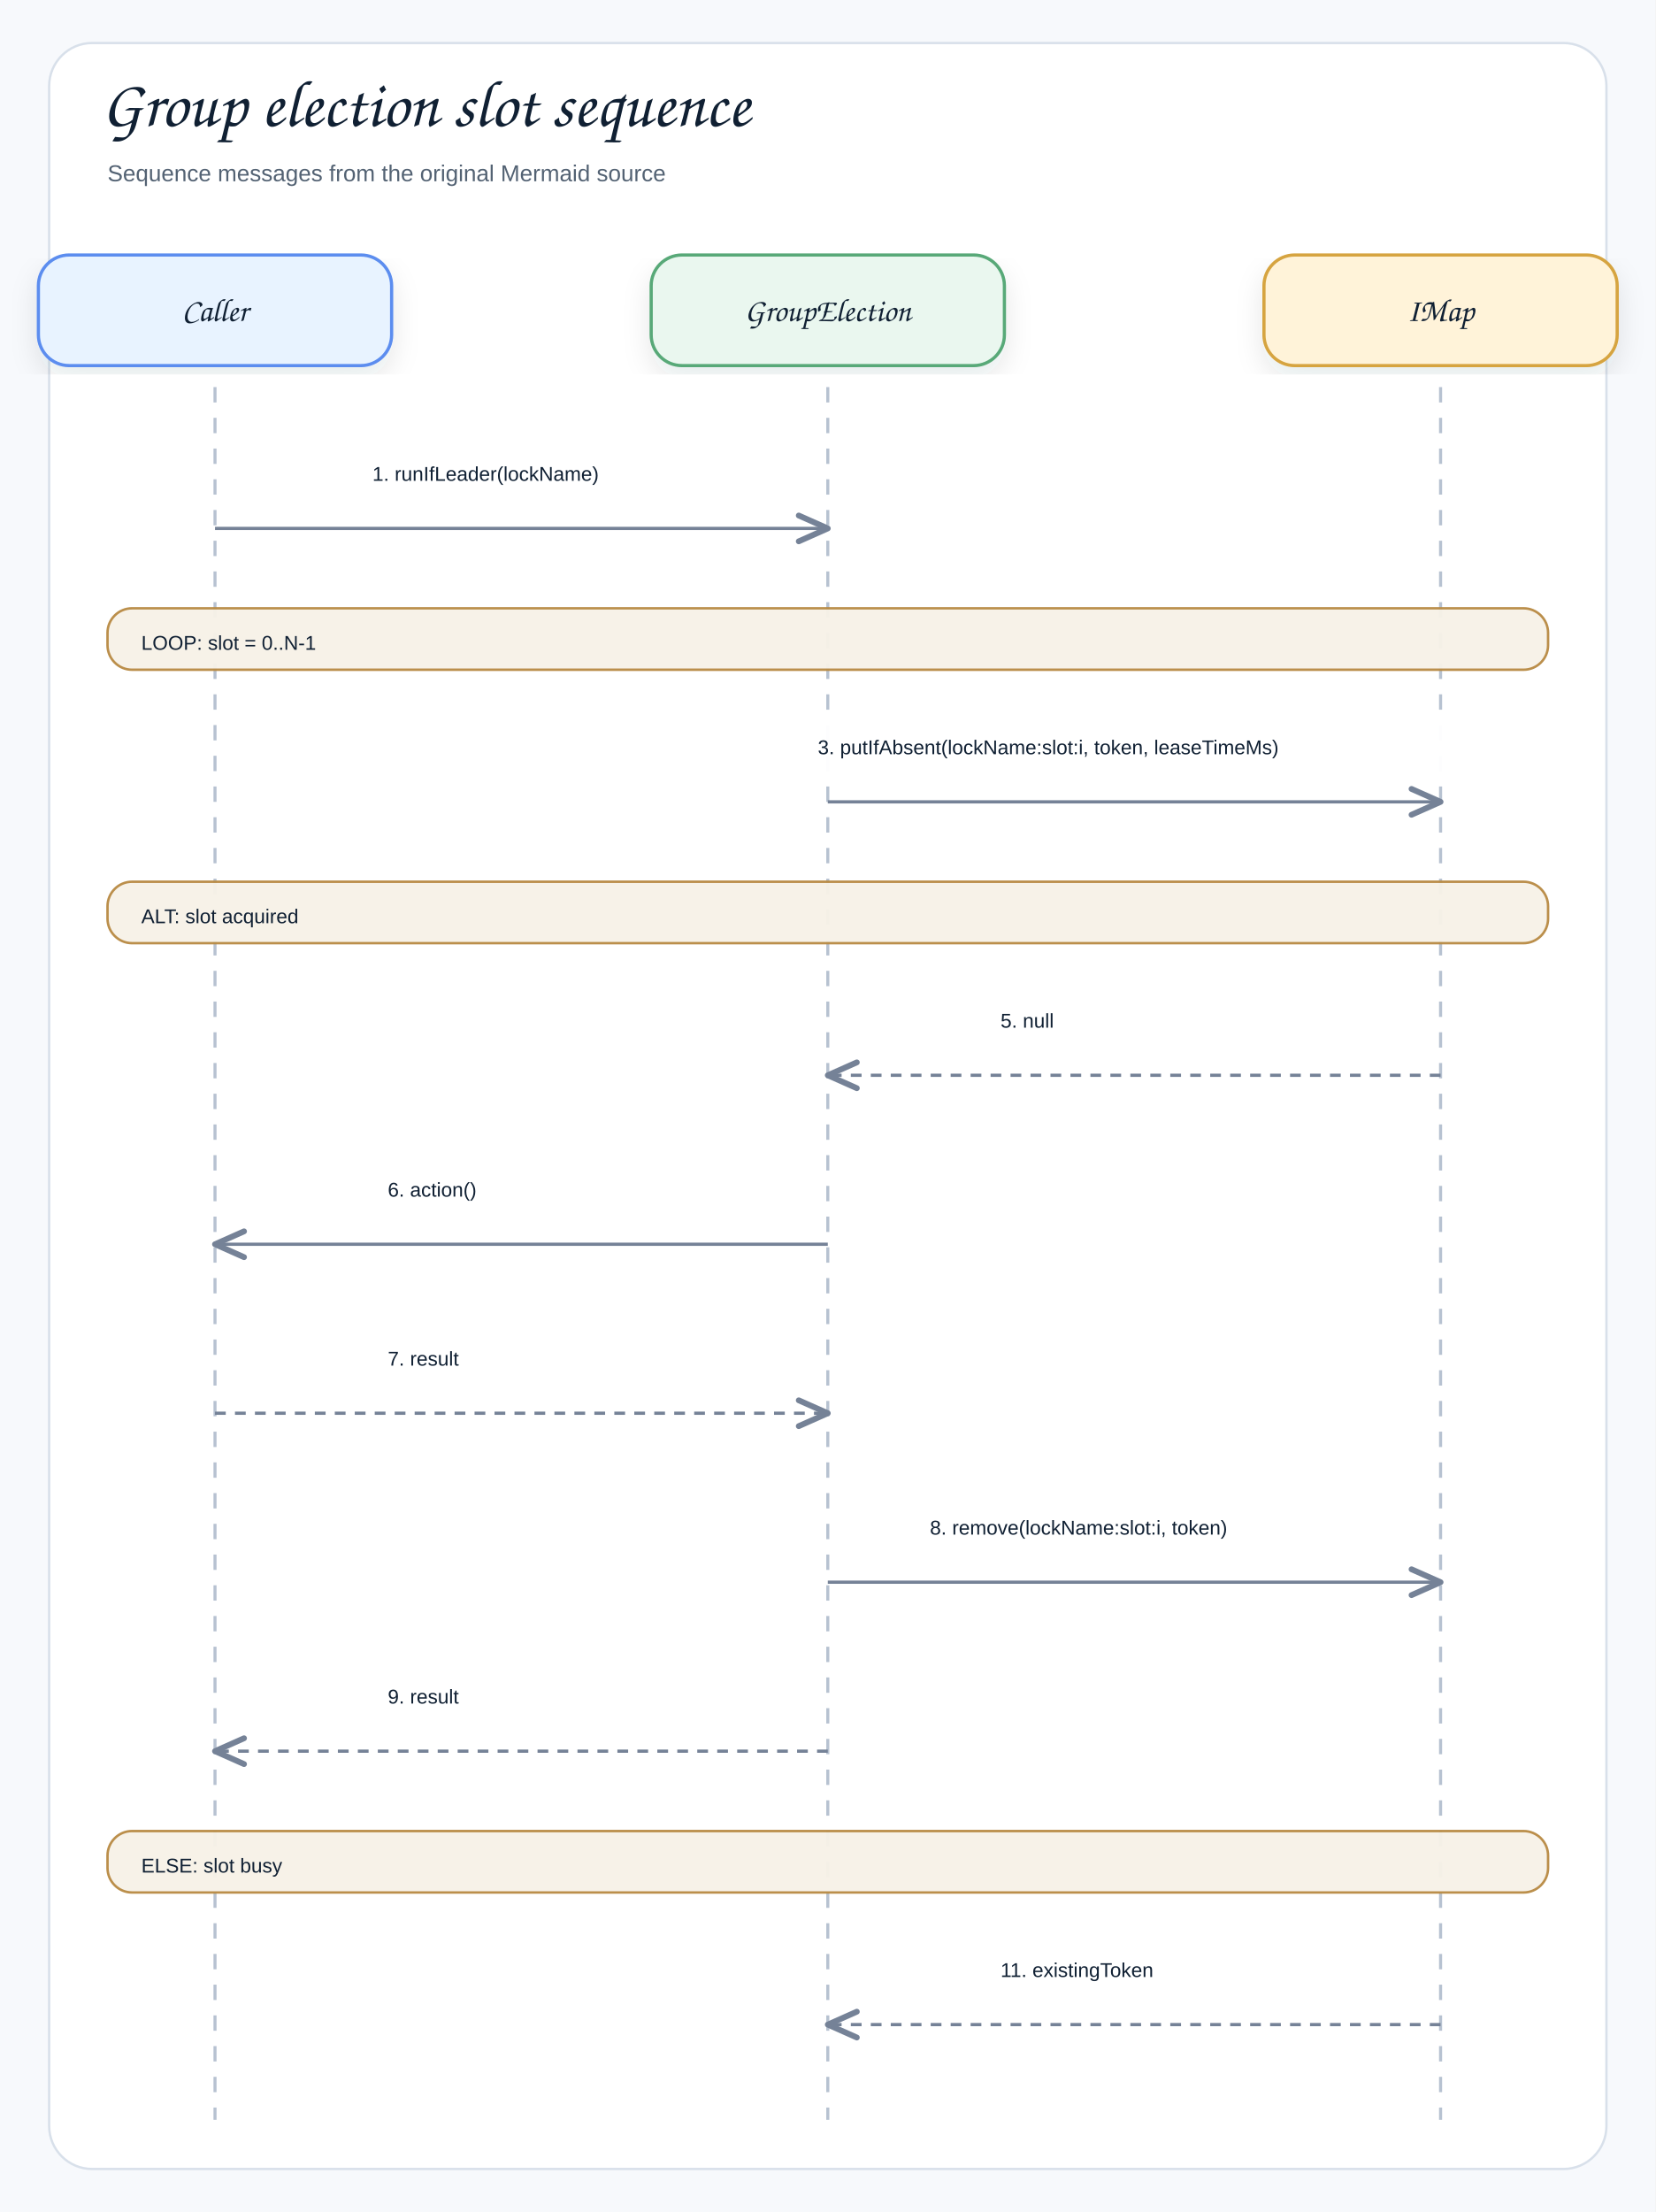
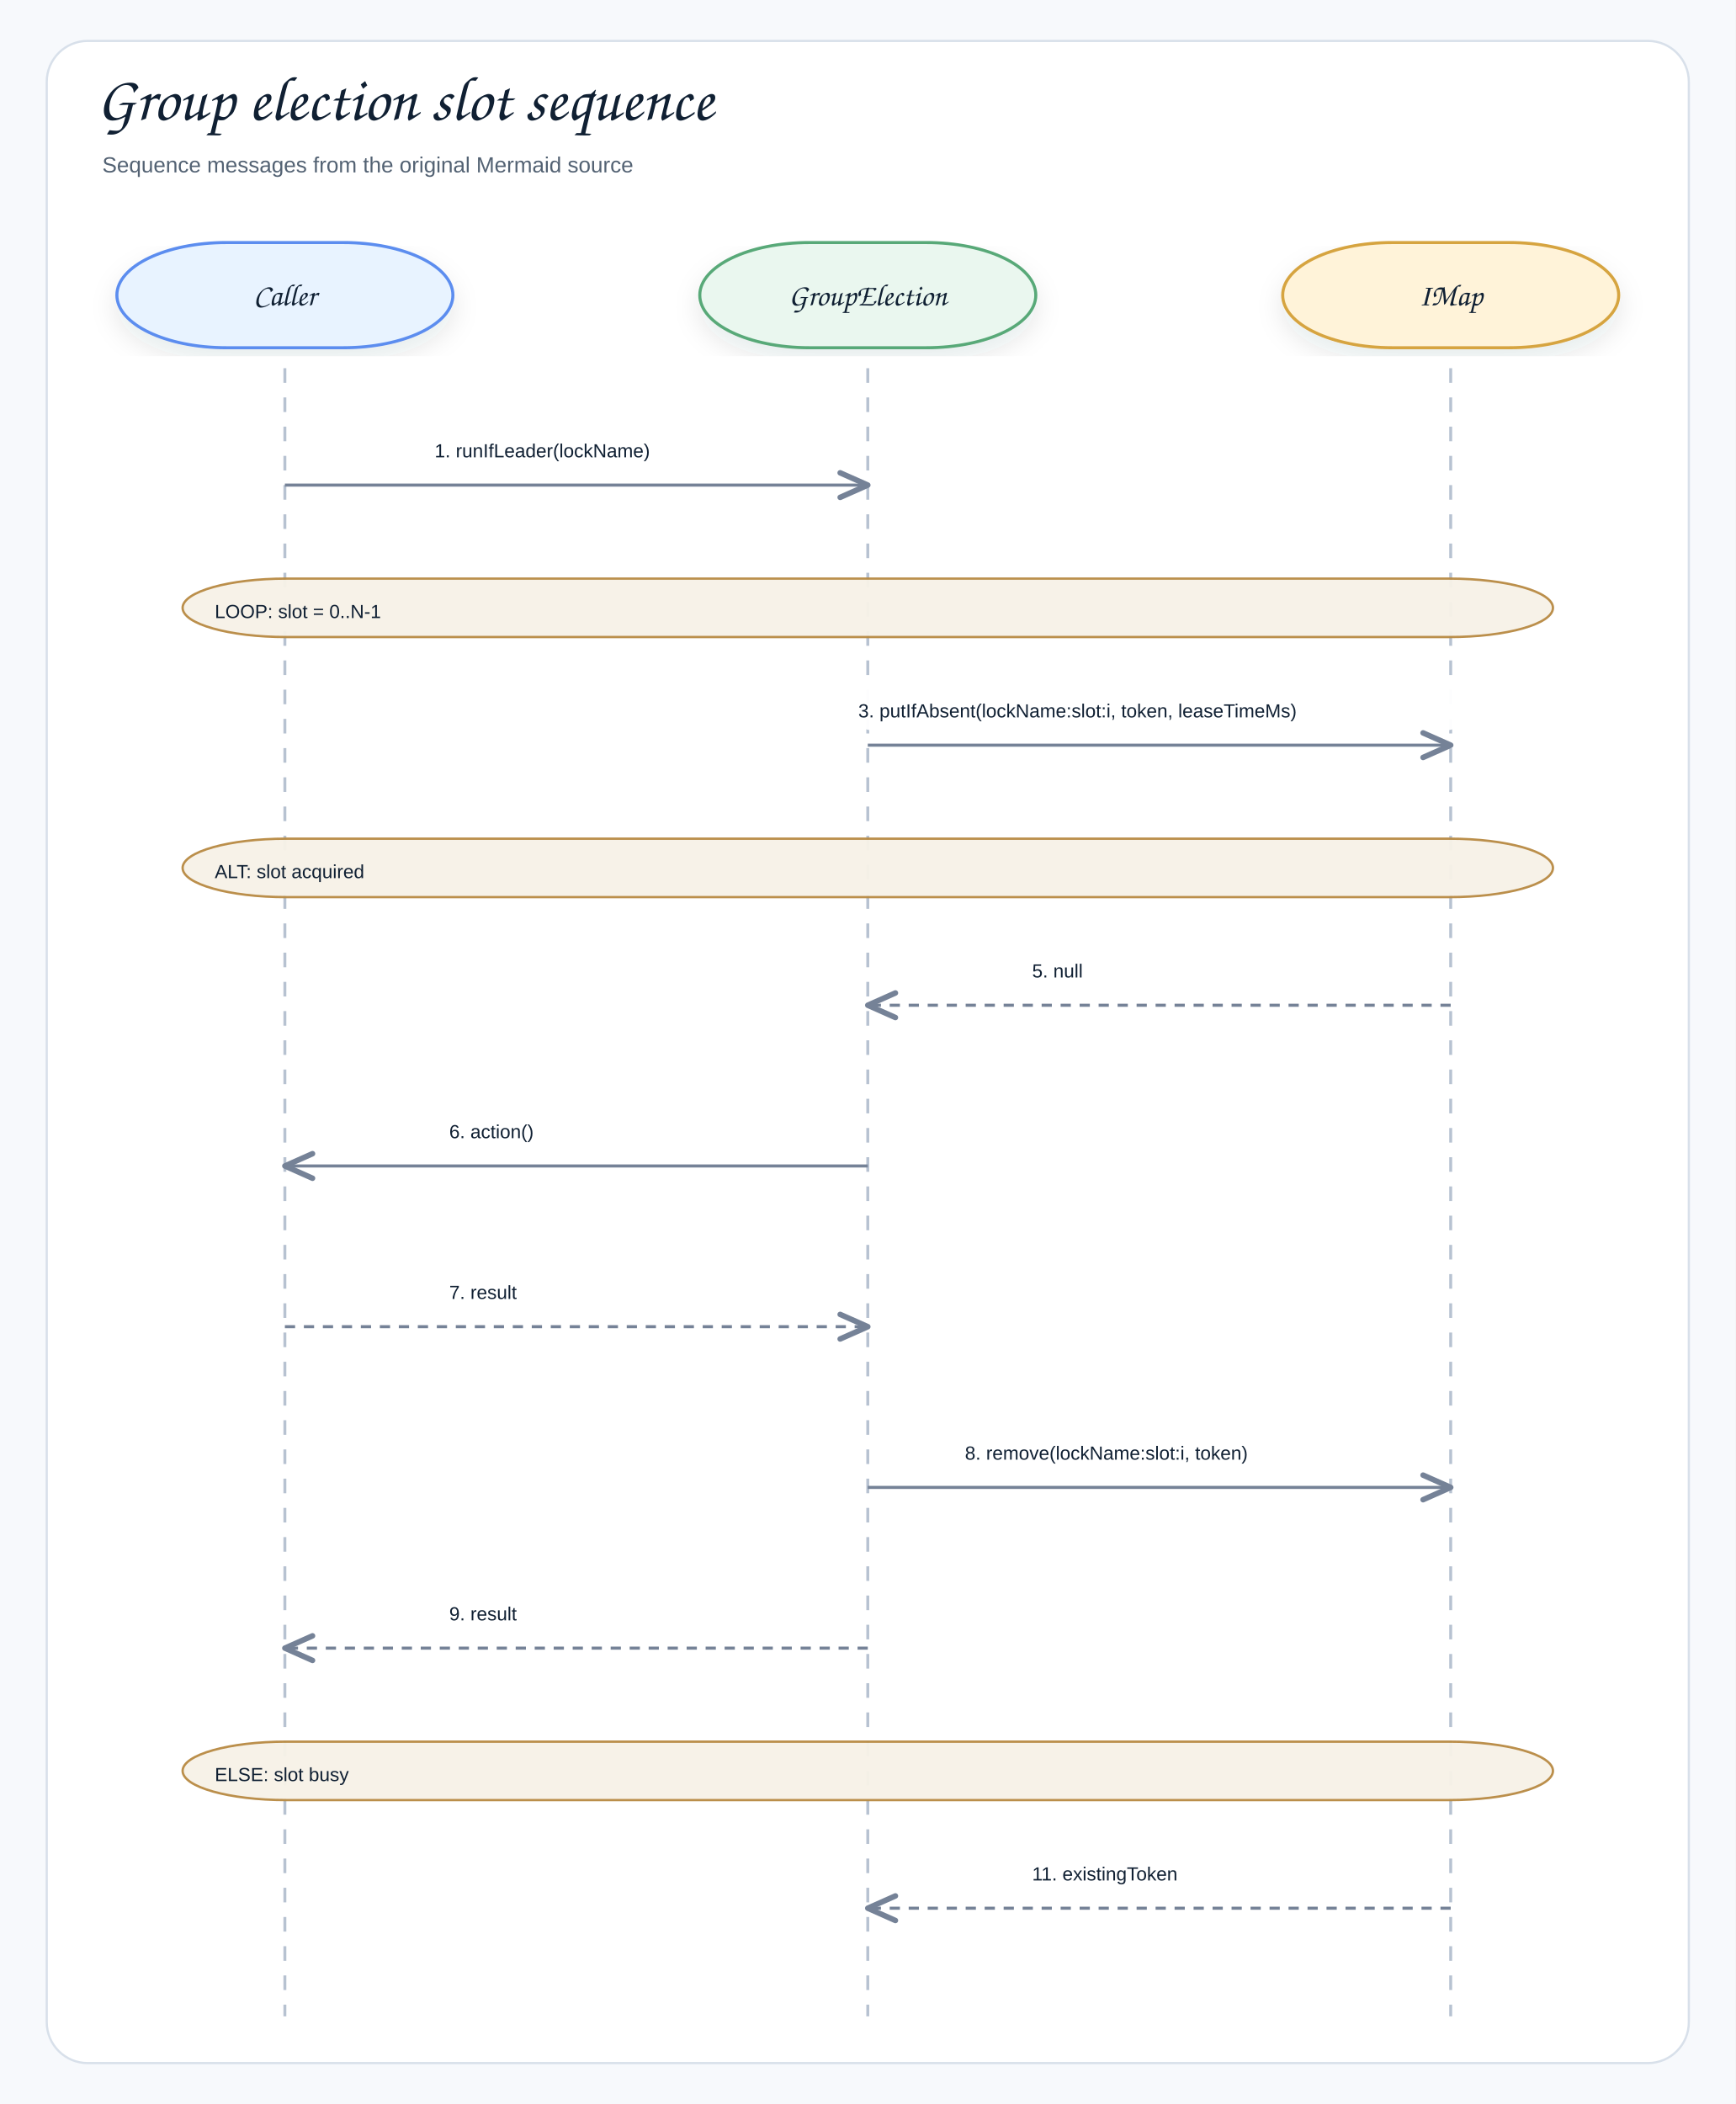
- <svg xmlns="http://www.w3.org/2000/svg" width="1078" height="1440" viewBox="0 0 1078 1440" role="img" aria-label="Group election slot sequence (maxLeaders = N)">
+ <svg xmlns="http://www.w3.org/2000/svg" width="1188" height="1440" viewBox="0 0 1188 1440" role="img" aria-label="Group election slot sequence (maxLeaders = N)">
  <defs>
    <filter id="shadow" x="-8%" y="-8%" width="116%" height="116%">
      <feDropShadow dx="0" dy="8" stdDeviation="9" flood-color="#1f2937" flood-opacity="0.10" />
    </filter>
    <marker id="openArrow" markerWidth="12" markerHeight="10" refX="10" refY="5" orient="auto" markerUnits="strokeWidth">
      <path d="M 1 1 L 10 5 L 1 9" fill="none" stroke="#758297" stroke-width="1.8" stroke-linecap="round" stroke-linejoin="round" />
    </marker>
    <marker id="inherit" markerWidth="14" markerHeight="12" refX="12" refY="6" orient="auto" markerUnits="strokeWidth">
      <path d="M 0 1 L 12 6 L 0 11 Z" fill="#ffffff" stroke="#758297" stroke-width="1.8" />
    </marker>
    <style>
    .canvas{fill:#f7f9fc}.frame{fill:#fff;stroke:#d8e0ea;stroke-width:1.5}
-     .title{font-family:"Architects Daughter","Comic Sans MS","Comic Sans",cursive;font-size:43px;font-weight:400;fill:#102033}
-     .subtitle{font-family:"Comic Sans MS","Comic Sans","Comic Neue",Arial,sans-serif;font-size:15px;font-weight:400;fill:#536273}
-     .label{font-family:"Architects Daughter","Comic Sans MS","Comic Sans",cursive;font-size:25px;font-weight:400;fill:#102033}
-     .smallLabel{font-family:"Architects Daughter","Comic Sans MS","Comic Sans",cursive;font-size:21px;font-weight:400;fill:#102033}
-     .mono{font-family:"Comic Sans MS","Comic Sans","Comic Neue",Arial,sans-serif;font-size:12px;font-weight:400;fill:#102033}
-     .small{font-family:"Comic Sans MS","Comic Sans","Comic Neue",Arial,sans-serif;font-size:12px;font-weight:400;fill:#536273}
-     .strong{font-family:"Comic Sans MS","Comic Sans","Comic Neue",Arial,sans-serif;font-size:13px;font-weight:400;fill:#102033}
+     .title{font-family:"Architects Daughter","Comic Mono","Comic Sans MS","Comic Sans",cursive;font-size:43px;font-weight:400;fill:#102033}
+     .subtitle{font-family:"Comic Mono","Comic Sans MS","Comic Sans","Comic Neue",Arial,sans-serif;font-size:15px;font-weight:400;fill:#536273}
+     .label{font-family:"Architects Daughter","Comic Mono","Comic Sans MS","Comic Sans",cursive;font-size:25px;font-weight:400;fill:#102033}
+     .smallLabel{font-family:"Architects Daughter","Comic Mono","Comic Sans MS","Comic Sans",cursive;font-size:21px;font-weight:400;fill:#102033}
+     .mono{font-family:"Comic Mono","Comic Sans MS","Comic Sans","Comic Neue",Arial,sans-serif;font-size:12px;font-weight:400;fill:#102033}
+     .small{font-family:"Comic Mono","Comic Sans MS","Comic Sans","Comic Neue",Arial,sans-serif;font-size:12px;font-weight:400;fill:#536273}
+     .strong{font-family:"Comic Mono","Comic Sans MS","Comic Sans","Comic Neue",Arial,sans-serif;font-size:13px;font-weight:400;fill:#102033}
    .card{stroke-width:2.1;filter:url(#shadow)}.compartment{stroke-width:1.5;fill:none}
    .line{stroke:#758297;stroke-width:2.1;fill:none;marker-end:url(#openArrow)}
    .plainLine{stroke:#758297;stroke-width:2.1;fill:none}
    .dashed{stroke:#758297;stroke-width:2.1;stroke-dasharray:7 6;fill:none;marker-end:url(#openArrow)}
    .inheritLine{stroke:#758297;stroke-width:2.2;fill:none;marker-end:url(#inherit)}
    .implLine{stroke:#758297;stroke-width:2.2;stroke-dasharray:8 7;fill:none;marker-end:url(#inherit)}
  </style>
  </defs>
-   <rect class="canvas" width="1078" height="1440" />
-   <rect class="frame" x="32" y="28" width="1014" height="1384" rx="28" />
+   <rect class="canvas" width="1188" height="1440" />
+   <rect class="frame" x="32" y="28" width="1124" height="1384" rx="28" />
  <text class="title" x="66" y="82">Group election slot sequence</text>
  <text class="subtitle" x="70" y="118">Sequence messages from the original Mermaid source</text>
-   <rect class="card" x="25" y="166" width="230" height="72" rx="20" fill="#E8F3FF" stroke="#5B8DEF" />
-   <text class="smallLabel" x="140" y="209" text-anchor="middle">Caller</text>
-   <line class="lifeline" x1="140" y1="252" x2="140" y2="1380" stroke="#b7c2d1" stroke-width="2" stroke-dasharray="10 10" />
-   <rect class="card" x="424" y="166" width="230" height="72" rx="20" fill="#EAF7EF" stroke="#58A978" />
-   <text class="smallLabel" x="539" y="209" text-anchor="middle">GroupElection</text>
-   <line class="lifeline" x1="539" y1="252" x2="539" y2="1380" stroke="#b7c2d1" stroke-width="2" stroke-dasharray="10 10" />
-   <rect class="card" x="823" y="166" width="230" height="72" rx="20" fill="#FFF3D9" stroke="#D6A441" />
-   <text class="smallLabel" x="938" y="209" text-anchor="middle">IMap</text>
-   <line class="lifeline" x1="938" y1="252" x2="938" y2="1380" stroke="#b7c2d1" stroke-width="2" stroke-dasharray="10 10" />
-   <rect x="224.5" y="286" width="230" height="40" rx="12" fill="#ffffff" opacity="0.97" />
-   <text class="strong" x="242.5" y="313" text-anchor="start">1. runIfLeader(lockName)</text>
-   <path class="line" d="M140 344 L539 344" />
-   <rect x="70" y="396" width="938" height="40" rx="16" fill="#F7F1E7" stroke="#B88A44" stroke-width="1.6" opacity="0.96" />
-   <text class="strong" x="92" y="423" text-anchor="start">LOOP: slot = 0..N-1</text>
-   <rect x="514.5" y="464" width="448" height="40" rx="12" fill="#ffffff" opacity="0.97" />
-   <text class="strong" x="532.5" y="491" text-anchor="start">3. putIfAbsent(lockName:slot:i, token, leaseTimeMs)</text>
-   <path class="line" d="M539 522 L938 522" />
-   <rect x="70" y="574" width="938" height="40" rx="16" fill="#F7F1E7" stroke="#B88A44" stroke-width="1.6" opacity="0.96" />
-   <text class="strong" x="92" y="601" text-anchor="start">ALT: slot acquired</text>
-   <rect x="633.5" y="642" width="210" height="40" rx="12" fill="#ffffff" opacity="0.97" />
-   <text class="strong" x="651.5" y="669" text-anchor="start">5. null</text>
-   <path class="dashed" d="M938 700 L539 700" />
-   <rect x="234.5" y="752" width="210" height="40" rx="12" fill="#ffffff" opacity="0.97" />
-   <text class="strong" x="252.5" y="779" text-anchor="start">6. action()</text>
-   <path class="line" d="M539 810 L140 810" />
-   <rect x="234.5" y="862" width="210" height="40" rx="12" fill="#ffffff" opacity="0.97" />
-   <text class="strong" x="252.5" y="889" text-anchor="start">7. result</text>
-   <path class="dashed" d="M140 920 L539 920" />
-   <rect x="587.5" y="972" width="302" height="40" rx="12" fill="#ffffff" opacity="0.97" />
-   <text class="strong" x="605.5" y="999" text-anchor="start">8. remove(lockName:slot:i, token)</text>
-   <path class="line" d="M539 1030 L938 1030" />
-   <rect x="234.5" y="1082" width="210" height="40" rx="12" fill="#ffffff" opacity="0.97" />
-   <text class="strong" x="252.5" y="1109" text-anchor="start">9. result</text>
-   <path class="dashed" d="M539 1140 L140 1140" />
-   <rect x="70" y="1192" width="938" height="40" rx="16" fill="#F7F1E7" stroke="#B88A44" stroke-width="1.6" opacity="0.96" />
-   <text class="strong" x="92" y="1219" text-anchor="start">ELSE: slot busy</text>
-   <rect x="633.5" y="1260" width="210" height="40" rx="12" fill="#ffffff" opacity="0.97" />
-   <text class="strong" x="651.5" y="1287" text-anchor="start">11. existingToken</text>
-   <path class="dashed" d="M938 1318 L539 1318" />
+   <rect class="card" x="80" y="166" width="230" height="72" rx="75" fill="#E8F3FF" stroke="#5B8DEF" />
+   <text class="smallLabel" x="195" y="209" text-anchor="middle">Caller</text>
+   <line class="lifeline" x1="195" y1="252" x2="195" y2="1380" stroke="#b7c2d1" stroke-width="2" stroke-dasharray="10 10" />
+   <rect class="card" x="479" y="166" width="230" height="72" rx="75" fill="#EAF7EF" stroke="#58A978" />
+   <text class="smallLabel" x="594" y="209" text-anchor="middle">GroupElection</text>
+   <line class="lifeline" x1="594" y1="252" x2="594" y2="1380" stroke="#b7c2d1" stroke-width="2" stroke-dasharray="10 10" />
+   <rect class="card" x="878" y="166" width="230" height="72" rx="75" fill="#FFF3D9" stroke="#D6A441" />
+   <text class="smallLabel" x="993" y="209" text-anchor="middle">IMap</text>
+   <line class="lifeline" x1="993" y1="252" x2="993" y2="1380" stroke="#b7c2d1" stroke-width="2" stroke-dasharray="10 10" />
+   <rect x="279.5" y="286" width="230" height="40" rx="67" fill="#ffffff" opacity="0.97" />
+   <text class="strong" x="297.5" y="313" text-anchor="start">1. runIfLeader(lockName)</text>
+   <path class="line" d="M195 332 L594 332" />
+   <rect x="125" y="396" width="938" height="40" rx="71" fill="#F7F1E7" stroke="#B88A44" stroke-width="1.6" opacity="0.96" />
+   <text class="strong" x="147" y="423" text-anchor="start">LOOP: slot = 0..N-1</text>
+   <rect x="569.5" y="464" width="448" height="40" rx="67" fill="#ffffff" opacity="0.97" />
+   <text class="strong" x="587.5" y="491" text-anchor="start">3. putIfAbsent(lockName:slot:i, token, leaseTimeMs)</text>
+   <path class="line" d="M594 510 L993 510" />
+   <rect x="125" y="574" width="938" height="40" rx="71" fill="#F7F1E7" stroke="#B88A44" stroke-width="1.6" opacity="0.96" />
+   <text class="strong" x="147" y="601" text-anchor="start">ALT: slot acquired</text>
+   <rect x="688.5" y="642" width="210" height="40" rx="67" fill="#ffffff" opacity="0.97" />
+   <text class="strong" x="706.5" y="669" text-anchor="start">5. null</text>
+   <path class="dashed" d="M993 688 L594 688" />
+   <rect x="289.5" y="752" width="210" height="40" rx="67" fill="#ffffff" opacity="0.97" />
+   <text class="strong" x="307.5" y="779" text-anchor="start">6. action()</text>
+   <path class="line" d="M594 798 L195 798" />
+   <rect x="289.5" y="862" width="210" height="40" rx="67" fill="#ffffff" opacity="0.97" />
+   <text class="strong" x="307.5" y="889" text-anchor="start">7. result</text>
+   <path class="dashed" d="M195 908 L594 908" />
+   <rect x="642.5" y="972" width="302" height="40" rx="67" fill="#ffffff" opacity="0.97" />
+   <text class="strong" x="660.5" y="999" text-anchor="start">8. remove(lockName:slot:i, token)</text>
+   <path class="line" d="M594 1018 L993 1018" />
+   <rect x="289.5" y="1082" width="210" height="40" rx="67" fill="#ffffff" opacity="0.97" />
+   <text class="strong" x="307.5" y="1109" text-anchor="start">9. result</text>
+   <path class="dashed" d="M594 1128 L195 1128" />
+   <rect x="125" y="1192" width="938" height="40" rx="71" fill="#F7F1E7" stroke="#B88A44" stroke-width="1.6" opacity="0.96" />
+   <text class="strong" x="147" y="1219" text-anchor="start">ELSE: slot busy</text>
+   <rect x="688.5" y="1260" width="210" height="40" rx="67" fill="#ffffff" opacity="0.97" />
+   <text class="strong" x="706.5" y="1287" text-anchor="start">11. existingToken</text>
+   <path class="dashed" d="M993 1306 L594 1306" />
</svg>
